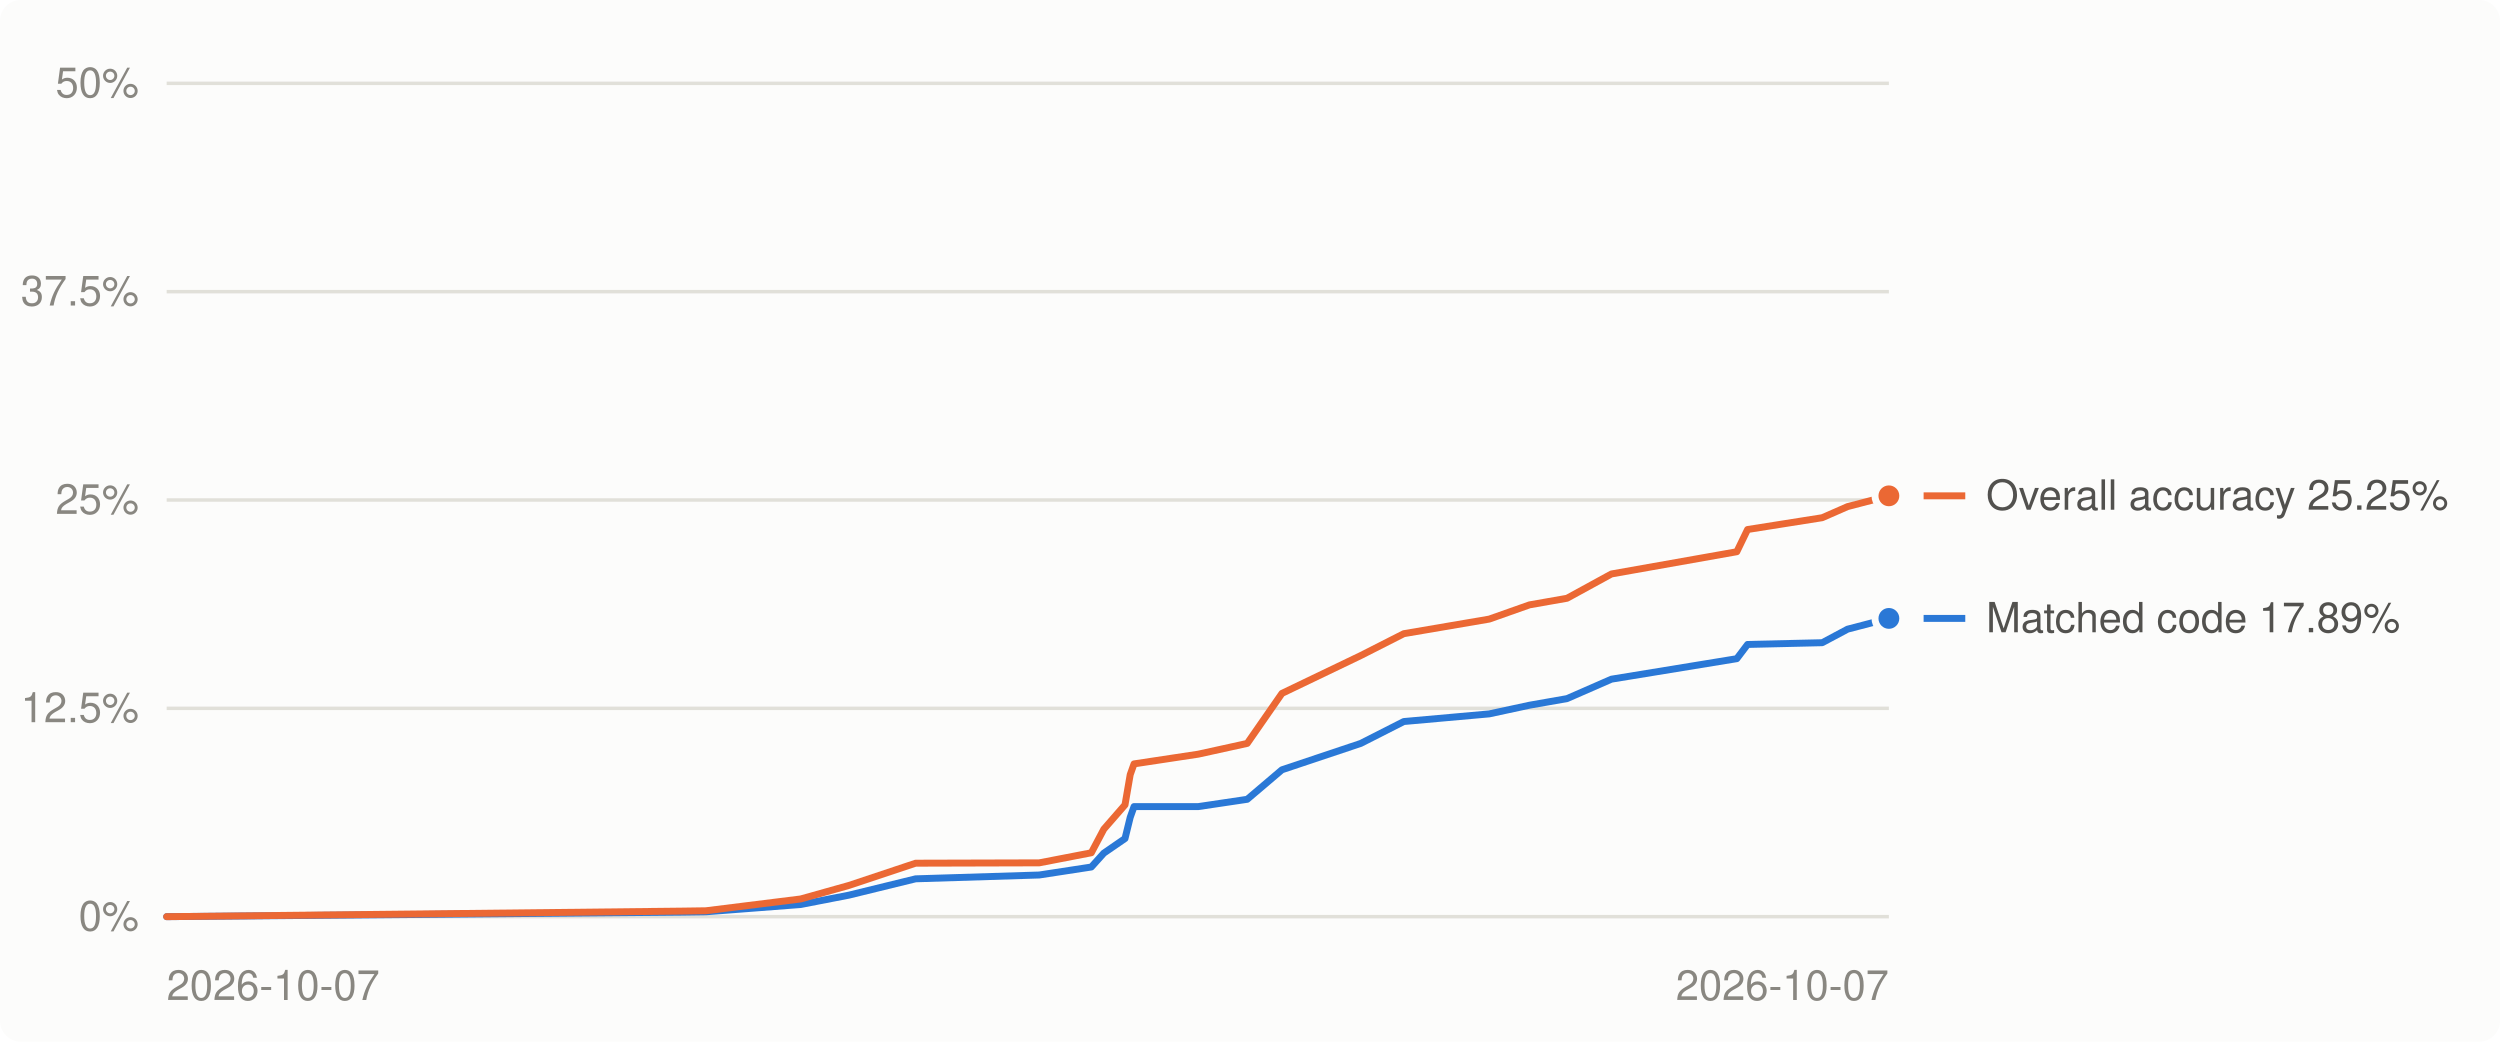
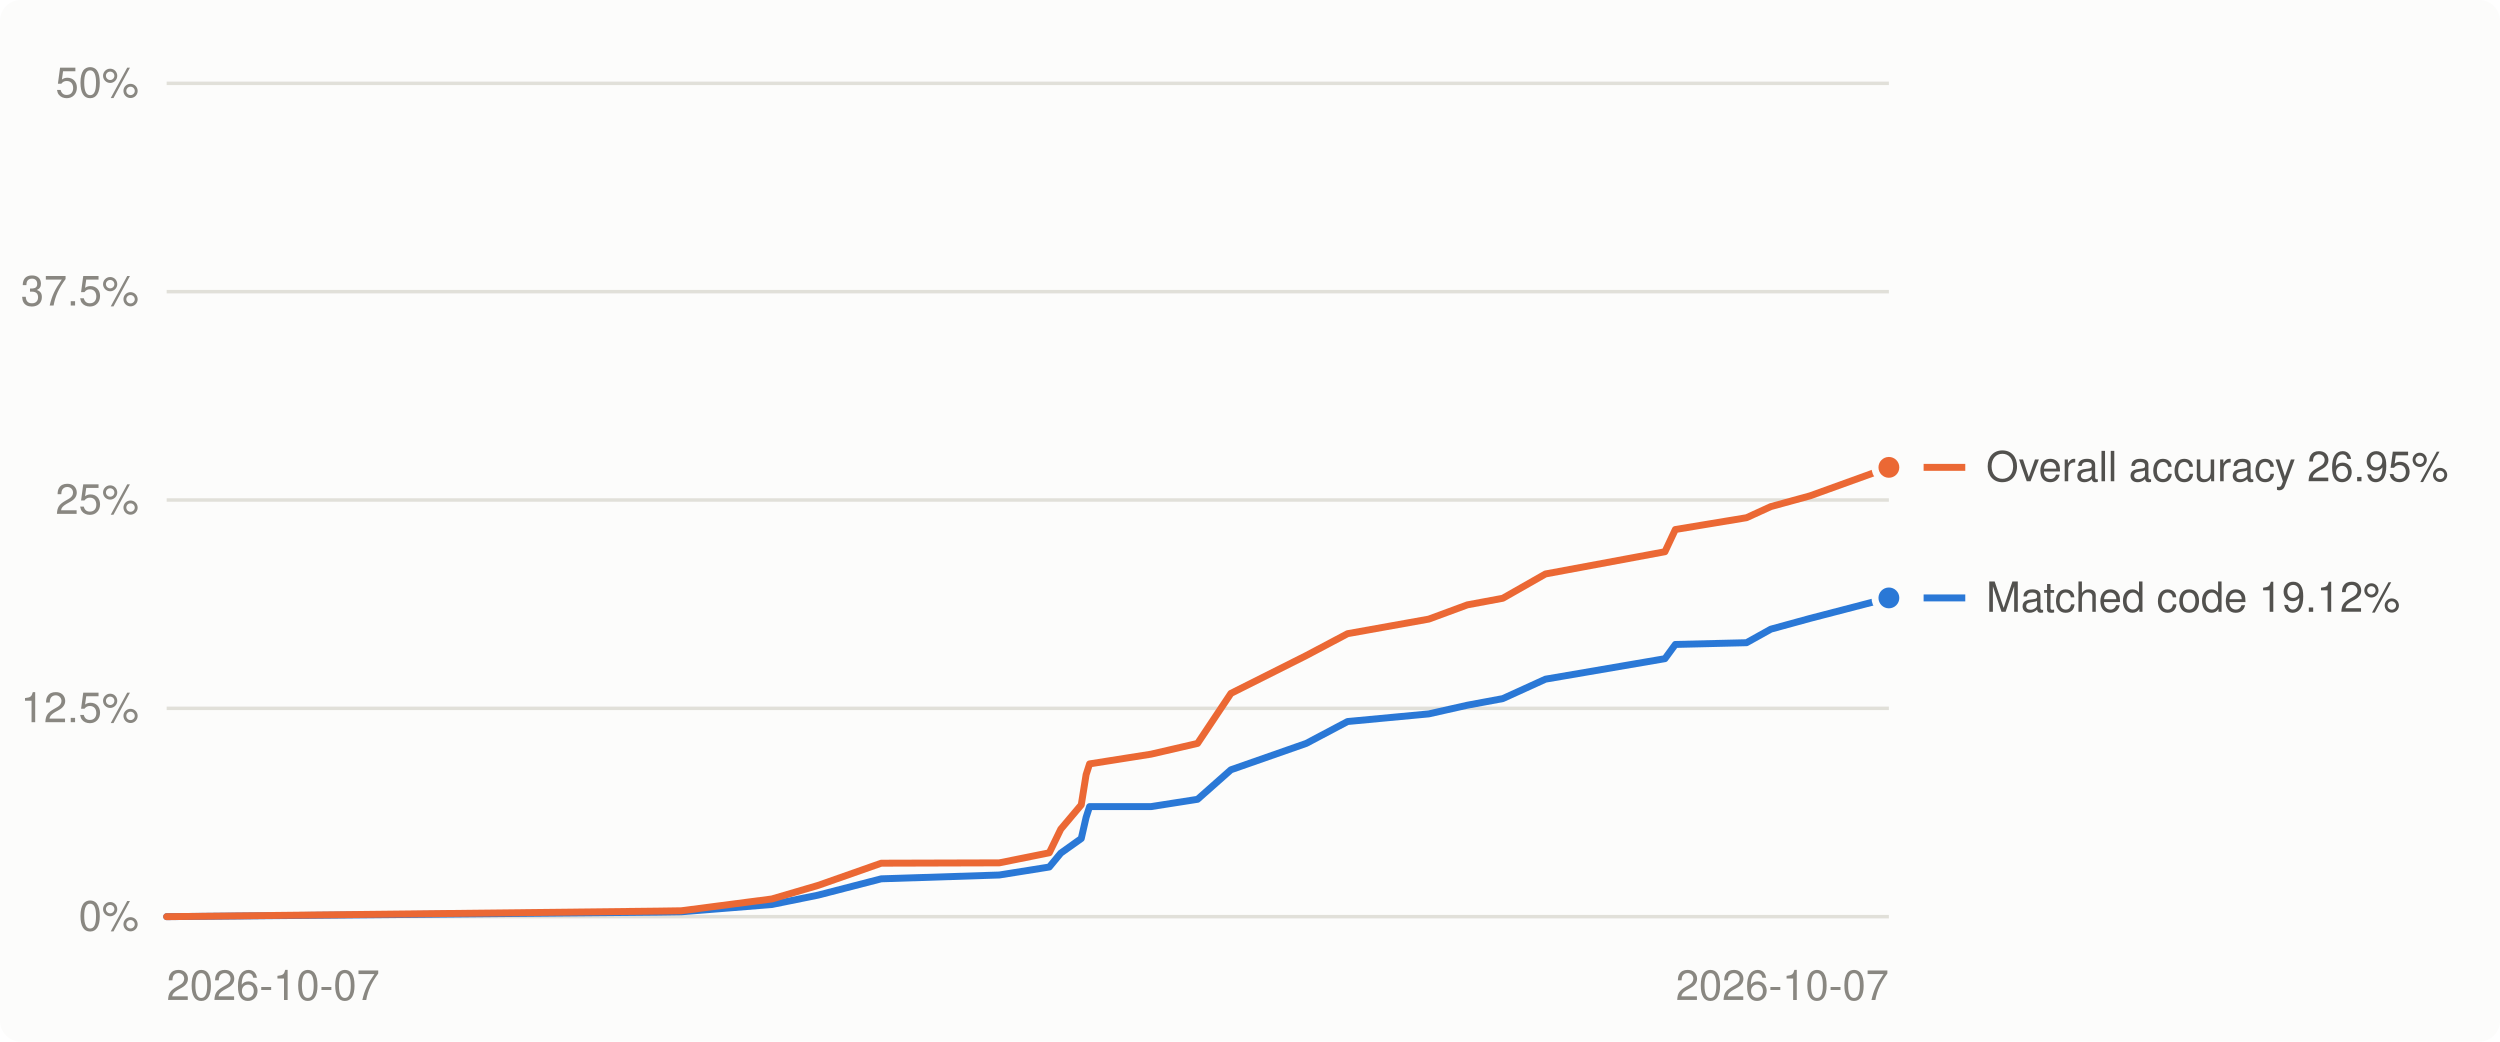
<svg xmlns="http://www.w3.org/2000/svg" viewBox="0 0 720 300" width="720" height="300" role="img" aria-label="Decompilation progress over time">
  <style>
.bg{fill:#fcfcfb}.grid{stroke:#e1e0d9}.muted{fill:#898781}.lbl{fill:#52514e}.ln0{stroke:#2a78d6}.dot0{fill:#2a78d6;stroke:#fcfcfb}.ln1{stroke:#eb6834}.dot1{fill:#eb6834;stroke:#fcfcfb}
@media (prefers-color-scheme: dark){.bg{fill:#1a1a19}.grid{stroke:#2c2c2a}.muted{fill:#898781}.lbl{fill:#c3c2b7}.ln0{stroke:#3987e5}.dot0{fill:#3987e5;stroke:#1a1a19}.ln1{stroke:#d95926}.dot1{fill:#d95926;stroke:#1a1a19}}
text{font:12px -apple-system,BlinkMacSystemFont,'Segoe UI',Helvetica,Arial,sans-serif}
</style>
  <rect class="bg" width="720" height="300" rx="6" />
  <line x1="48" x2="544" y1="264.0" y2="264.0" class="grid" stroke-width="1" />
  <text x="40" y="268.0" class="muted" text-anchor="end">0%</text>
  <line x1="48" x2="544" y1="204.0" y2="204.0" class="grid" stroke-width="1" />
  <text x="40" y="208.0" class="muted" text-anchor="end">12.5%</text>
  <line x1="48" x2="544" y1="144.0" y2="144.0" class="grid" stroke-width="1" />
  <text x="40" y="148.0" class="muted" text-anchor="end">25%</text>
  <line x1="48" x2="544" y1="84.0" y2="84.0" class="grid" stroke-width="1" />
  <text x="40" y="88.0" class="muted" text-anchor="end">37.5%</text>
  <line x1="48" x2="544" y1="24.0" y2="24.0" class="grid" stroke-width="1" />
  <text x="40" y="28.0" class="muted" text-anchor="end">50%</text>
  <text class="muted" x="48.0" y="288" text-anchor="start">2026-10-07</text>
  <text class="muted" x="544.0" y="288" text-anchor="end">2026-10-07</text>
-   <polyline points="48.0,264.0 196.4,262.7 203.3,262.6 230.6,260.5 244.5,257.8 263.7,253.1 299.3,252.0 314.3,249.7 317.9,245.7 324.0,241.5 325.5,235.4 326.6,232.3 345.1,232.3 359.2,230.2 369.2,221.7 391.9,214.1 404.3,207.8 428.9,205.6 440.5,203.1 451.3,201.2 464.1,195.6 500.2,189.7 503.3,185.6 524.8,185.1 532.1,181.2 544.0,178.1" fill="none" class="ln0" stroke-width="2" stroke-linejoin="round" stroke-linecap="round" />
-   <polyline points="48.0,264.0 196.4,262.4 203.3,262.3 230.6,258.9 244.5,255.0 263.7,248.6 299.3,248.5 314.3,245.6 317.9,238.8 324.0,231.8 325.5,223.1 326.6,220.0 345.1,217.2 359.2,214.1 369.2,199.7 391.9,188.8 404.3,182.5 428.9,178.3 440.5,174.2 451.3,172.3 464.1,165.3 500.2,158.9 503.3,152.5 524.8,149.1 532.1,145.9 544.0,142.8" fill="none" class="ln1" stroke-width="2" stroke-linejoin="round" stroke-linecap="round" />
-   <circle cx="544.0" cy="178.1" r="4" class="dot0" stroke-width="2" />
-   <circle cx="544.0" cy="142.8" r="4" class="dot1" stroke-width="2" />
-   <line x1="554" x2="566" y1="178.1" y2="178.1" class="ln0" stroke-width="2" />
-   <text class="lbl" x="572" y="182.1">Matched code 17.89%</text>
-   <line x1="554" x2="566" y1="142.8" y2="142.8" class="ln1" stroke-width="2" />
-   <text class="lbl" x="572" y="146.8">Overall accuracy 25.25%</text>
+   <polyline points="48.0,264.0 189.6,262.7 196.2,262.6 222.3,260.5 235.6,257.8 253.8,253.1 287.8,252.0 302.2,249.7 305.5,245.7 311.4,241.5 312.8,235.4 313.8,232.3 331.5,232.3 344.9,230.2 354.5,221.7 376.2,214.1 388.1,207.8 411.5,205.6 422.6,203.1 432.8,201.2 445.1,195.6 479.5,189.7 482.5,185.6 503.0,185.1 510.0,181.2 521.3,178.1 544.0,172.2" fill="none" class="ln0" stroke-width="2" stroke-linejoin="round" stroke-linecap="round" />
+   <polyline points="48.0,264.0 189.6,262.4 196.2,262.3 222.3,258.9 235.6,255.0 253.8,248.6 287.8,248.5 302.2,245.6 305.5,238.8 311.4,231.8 312.8,223.1 313.8,220.0 331.5,217.2 344.9,214.1 354.5,199.7 376.2,188.8 388.1,182.5 411.5,178.3 422.6,174.2 432.8,172.3 445.1,165.3 479.5,158.9 482.5,152.5 503.0,149.1 510.0,145.9 521.3,142.8 544.0,134.6" fill="none" class="ln1" stroke-width="2" stroke-linejoin="round" stroke-linecap="round" />
+   <circle cx="544.0" cy="172.2" r="4" class="dot0" stroke-width="2" />
+   <circle cx="544.0" cy="134.6" r="4" class="dot1" stroke-width="2" />
+   <line x1="554" x2="566" y1="172.2" y2="172.2" class="ln0" stroke-width="2" />
+   <text class="lbl" x="572" y="176.2">Matched code 19.12%</text>
+   <line x1="554" x2="566" y1="134.6" y2="134.6" class="ln1" stroke-width="2" />
+   <text class="lbl" x="572" y="138.6">Overall accuracy 26.95%</text>
</svg>
